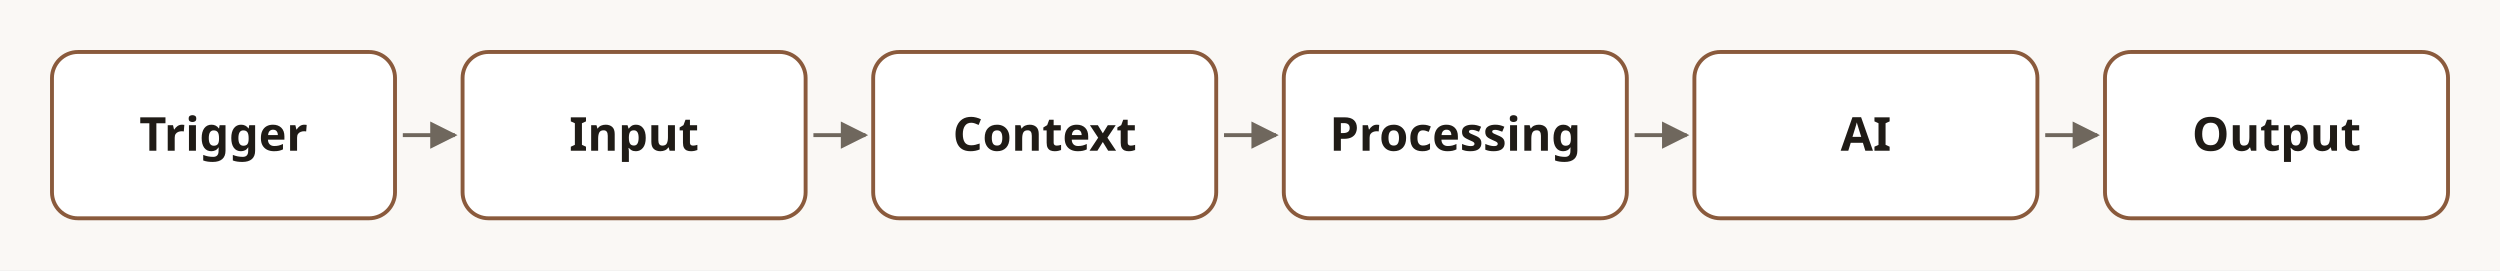
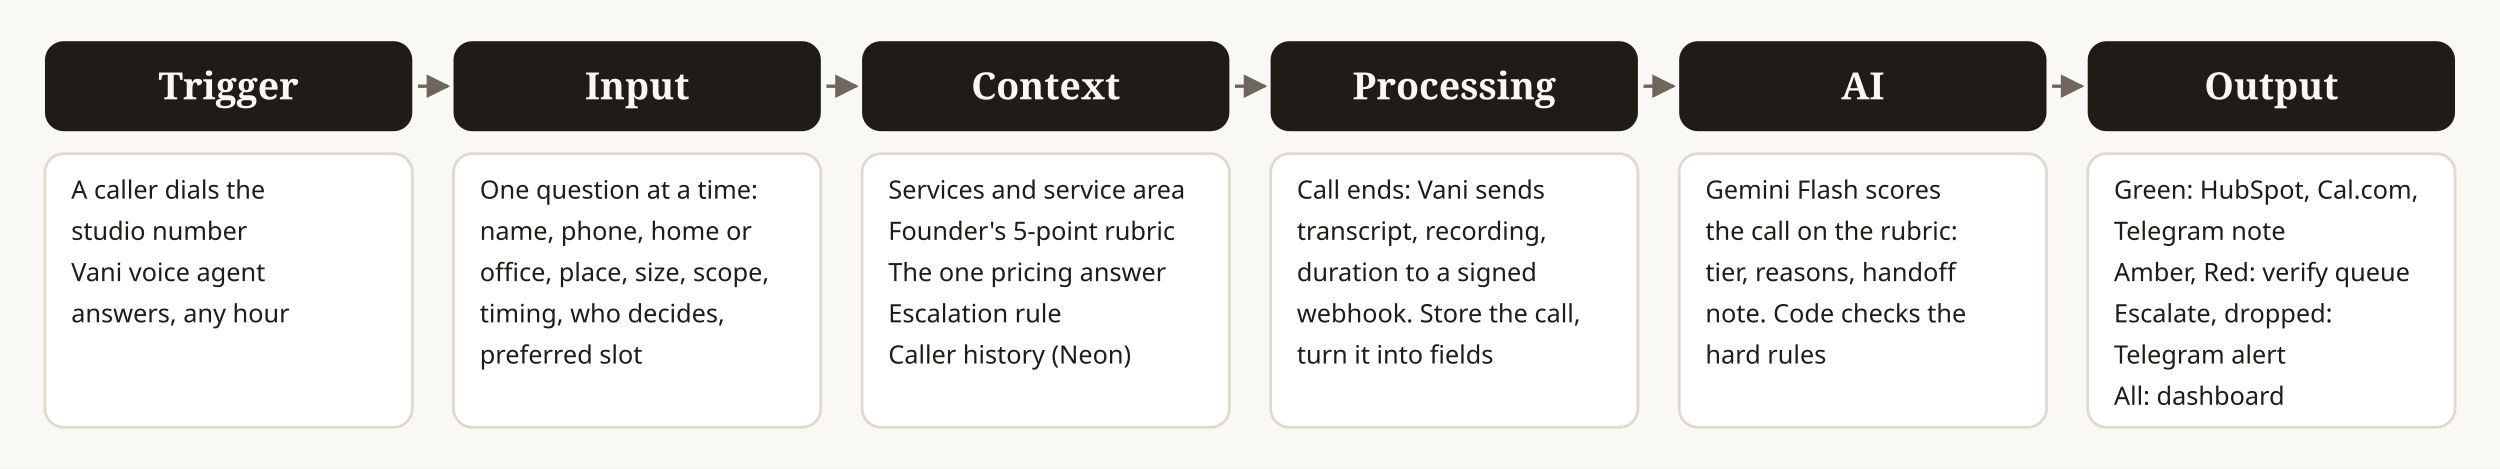
- <svg xmlns="http://www.w3.org/2000/svg" viewBox="0 0 962 104" width="962" height="104" role="img" aria-label="Components map: Trigger, Input, Context, Processing, AI, Output">
+ <svg xmlns="http://www.w3.org/2000/svg" viewBox="0 0 1334 250" width="1334" height="250" role="img" aria-label="Components map: Trigger, Input, Context, Processing, AI, Output">
  <defs>
    <marker id="a" viewBox="0 0 10 10" refX="9" refY="5" markerWidth="7" markerHeight="7" orient="auto">
      <path d="M0,0 L10,5 L0,10 z" fill="#6f675d" />
    </marker>
  </defs>
-   <rect width="962" height="104" fill="#faf8f5" />
-   <rect x="20" y="20" width="132" height="64" rx="10" fill="#ffffff" stroke="#8a5a3c" stroke-width="1.5" />
-   <text x="86.0" y="58.0" text-anchor="middle" font-family="system-ui,sans-serif" font-size="18" font-weight="600" fill="#1f1b16">Trigger</text>
-   <line x1="155" y1="52.0" x2="175" y2="52.0" stroke="#6f675d" stroke-width="1.5" marker-end="url(#a)" />
-   <rect x="178" y="20" width="132" height="64" rx="10" fill="#ffffff" stroke="#8a5a3c" stroke-width="1.5" />
-   <text x="244.0" y="58.0" text-anchor="middle" font-family="system-ui,sans-serif" font-size="18" font-weight="600" fill="#1f1b16">Input</text>
-   <line x1="313" y1="52.0" x2="333" y2="52.0" stroke="#6f675d" stroke-width="1.5" marker-end="url(#a)" />
-   <rect x="336" y="20" width="132" height="64" rx="10" fill="#ffffff" stroke="#8a5a3c" stroke-width="1.5" />
-   <text x="402.0" y="58.0" text-anchor="middle" font-family="system-ui,sans-serif" font-size="18" font-weight="600" fill="#1f1b16">Context</text>
-   <line x1="471" y1="52.0" x2="491" y2="52.0" stroke="#6f675d" stroke-width="1.5" marker-end="url(#a)" />
-   <rect x="494" y="20" width="132" height="64" rx="10" fill="#ffffff" stroke="#8a5a3c" stroke-width="1.5" />
-   <text x="560.0" y="58.0" text-anchor="middle" font-family="system-ui,sans-serif" font-size="18" font-weight="600" fill="#1f1b16">Processing</text>
-   <line x1="629" y1="52.0" x2="649" y2="52.0" stroke="#6f675d" stroke-width="1.5" marker-end="url(#a)" />
-   <rect x="652" y="20" width="132" height="64" rx="10" fill="#ffffff" stroke="#8a5a3c" stroke-width="1.5" />
-   <text x="718.0" y="58.0" text-anchor="middle" font-family="system-ui,sans-serif" font-size="18" font-weight="600" fill="#1f1b16">AI</text>
-   <line x1="787" y1="52.0" x2="807" y2="52.0" stroke="#6f675d" stroke-width="1.5" marker-end="url(#a)" />
-   <rect x="810" y="20" width="132" height="64" rx="10" fill="#ffffff" stroke="#8a5a3c" stroke-width="1.5" />
-   <text x="876.0" y="58.0" text-anchor="middle" font-family="system-ui,sans-serif" font-size="18" font-weight="600" fill="#1f1b16">Output</text>
+   <rect width="1334" height="250" fill="#faf8f5" />
+   <rect x="24" y="22" width="196" height="48" rx="10" fill="#1f1b16" />
+   <text class="label" x="122.0" y="53" text-anchor="middle" font-family="Georgia,serif" font-size="20" font-weight="600" fill="#faf8f5">Trigger</text>
+   <rect x="24" y="82" width="196" height="146" rx="10" fill="#ffffff" stroke="#e0d9ce" stroke-width="1.5" />
+   <text class="cap" x="38" y="106" font-family="system-ui,sans-serif" font-size="13.5" fill="#1f1b16">A caller dials the</text>
+   <text class="cap" x="38" y="128" font-family="system-ui,sans-serif" font-size="13.5" fill="#1f1b16">studio number</text>
+   <text class="cap" x="38" y="150" font-family="system-ui,sans-serif" font-size="13.5" fill="#1f1b16">Vani voice agent</text>
+   <text class="cap" x="38" y="172" font-family="system-ui,sans-serif" font-size="13.5" fill="#1f1b16">answers, any hour</text>
+   <line x1="223" y1="46" x2="239" y2="46" stroke="#6f675d" stroke-width="1.8" marker-end="url(#a)" />
+   <rect x="242" y="22" width="196" height="48" rx="10" fill="#1f1b16" />
+   <text class="label" x="340.0" y="53" text-anchor="middle" font-family="Georgia,serif" font-size="20" font-weight="600" fill="#faf8f5">Input</text>
+   <rect x="242" y="82" width="196" height="146" rx="10" fill="#ffffff" stroke="#e0d9ce" stroke-width="1.5" />
+   <text class="cap" x="256" y="106" font-family="system-ui,sans-serif" font-size="13.5" fill="#1f1b16">One question at a time:</text>
+   <text class="cap" x="256" y="128" font-family="system-ui,sans-serif" font-size="13.5" fill="#1f1b16">name, phone, home or</text>
+   <text class="cap" x="256" y="150" font-family="system-ui,sans-serif" font-size="13.5" fill="#1f1b16">office, place, size, scope,</text>
+   <text class="cap" x="256" y="172" font-family="system-ui,sans-serif" font-size="13.5" fill="#1f1b16">timing, who decides,</text>
+   <text class="cap" x="256" y="194" font-family="system-ui,sans-serif" font-size="13.5" fill="#1f1b16">preferred slot</text>
+   <line x1="441" y1="46" x2="457" y2="46" stroke="#6f675d" stroke-width="1.8" marker-end="url(#a)" />
+   <rect x="460" y="22" width="196" height="48" rx="10" fill="#1f1b16" />
+   <text class="label" x="558.0" y="53" text-anchor="middle" font-family="Georgia,serif" font-size="20" font-weight="600" fill="#faf8f5">Context</text>
+   <rect x="460" y="82" width="196" height="146" rx="10" fill="#ffffff" stroke="#e0d9ce" stroke-width="1.5" />
+   <text class="cap" x="474" y="106" font-family="system-ui,sans-serif" font-size="13.5" fill="#1f1b16">Services and service area</text>
+   <text class="cap" x="474" y="128" font-family="system-ui,sans-serif" font-size="13.5" fill="#1f1b16">Founder's 5-point rubric</text>
+   <text class="cap" x="474" y="150" font-family="system-ui,sans-serif" font-size="13.5" fill="#1f1b16">The one pricing answer</text>
+   <text class="cap" x="474" y="172" font-family="system-ui,sans-serif" font-size="13.5" fill="#1f1b16">Escalation rule</text>
+   <text class="cap" x="474" y="194" font-family="system-ui,sans-serif" font-size="13.5" fill="#1f1b16">Caller history (Neon)</text>
+   <line x1="659" y1="46" x2="675" y2="46" stroke="#6f675d" stroke-width="1.8" marker-end="url(#a)" />
+   <rect x="678" y="22" width="196" height="48" rx="10" fill="#1f1b16" />
+   <text class="label" x="776.0" y="53" text-anchor="middle" font-family="Georgia,serif" font-size="20" font-weight="600" fill="#faf8f5">Processing</text>
+   <rect x="678" y="82" width="196" height="146" rx="10" fill="#ffffff" stroke="#e0d9ce" stroke-width="1.5" />
+   <text class="cap" x="692" y="106" font-family="system-ui,sans-serif" font-size="13.5" fill="#1f1b16">Call ends: Vani sends</text>
+   <text class="cap" x="692" y="128" font-family="system-ui,sans-serif" font-size="13.5" fill="#1f1b16">transcript, recording,</text>
+   <text class="cap" x="692" y="150" font-family="system-ui,sans-serif" font-size="13.5" fill="#1f1b16">duration to a signed</text>
+   <text class="cap" x="692" y="172" font-family="system-ui,sans-serif" font-size="13.5" fill="#1f1b16">webhook. Store the call,</text>
+   <text class="cap" x="692" y="194" font-family="system-ui,sans-serif" font-size="13.5" fill="#1f1b16">turn it into fields</text>
+   <line x1="877" y1="46" x2="893" y2="46" stroke="#6f675d" stroke-width="1.8" marker-end="url(#a)" />
+   <rect x="896" y="22" width="196" height="48" rx="10" fill="#1f1b16" />
+   <text class="label" x="994.0" y="53" text-anchor="middle" font-family="Georgia,serif" font-size="20" font-weight="600" fill="#faf8f5">AI</text>
+   <rect x="896" y="82" width="196" height="146" rx="10" fill="#ffffff" stroke="#e0d9ce" stroke-width="1.5" />
+   <text class="cap" x="910" y="106" font-family="system-ui,sans-serif" font-size="13.5" fill="#1f1b16">Gemini Flash scores</text>
+   <text class="cap" x="910" y="128" font-family="system-ui,sans-serif" font-size="13.5" fill="#1f1b16">the call on the rubric:</text>
+   <text class="cap" x="910" y="150" font-family="system-ui,sans-serif" font-size="13.5" fill="#1f1b16">tier, reasons, handoff</text>
+   <text class="cap" x="910" y="172" font-family="system-ui,sans-serif" font-size="13.5" fill="#1f1b16">note. Code checks the</text>
+   <text class="cap" x="910" y="194" font-family="system-ui,sans-serif" font-size="13.5" fill="#1f1b16">hard rules</text>
+   <line x1="1095" y1="46" x2="1111" y2="46" stroke="#6f675d" stroke-width="1.8" marker-end="url(#a)" />
+   <rect x="1114" y="22" width="196" height="48" rx="10" fill="#1f1b16" />
+   <text class="label" x="1212.0" y="53" text-anchor="middle" font-family="Georgia,serif" font-size="20" font-weight="600" fill="#faf8f5">Output</text>
+   <rect x="1114" y="82" width="196" height="146" rx="10" fill="#ffffff" stroke="#e0d9ce" stroke-width="1.5" />
+   <text class="cap" x="1128" y="106" font-family="system-ui,sans-serif" font-size="13.5" fill="#1f1b16">Green: HubSpot, Cal.com,</text>
+   <text class="cap" x="1128" y="128" font-family="system-ui,sans-serif" font-size="13.5" fill="#1f1b16">Telegram note</text>
+   <text class="cap" x="1128" y="150" font-family="system-ui,sans-serif" font-size="13.5" fill="#1f1b16">Amber, Red: verify queue</text>
+   <text class="cap" x="1128" y="172" font-family="system-ui,sans-serif" font-size="13.5" fill="#1f1b16">Escalate, dropped:</text>
+   <text class="cap" x="1128" y="194" font-family="system-ui,sans-serif" font-size="13.5" fill="#1f1b16">Telegram alert</text>
+   <text class="cap" x="1128" y="216" font-family="system-ui,sans-serif" font-size="13.5" fill="#1f1b16">All: dashboard</text>
</svg>
